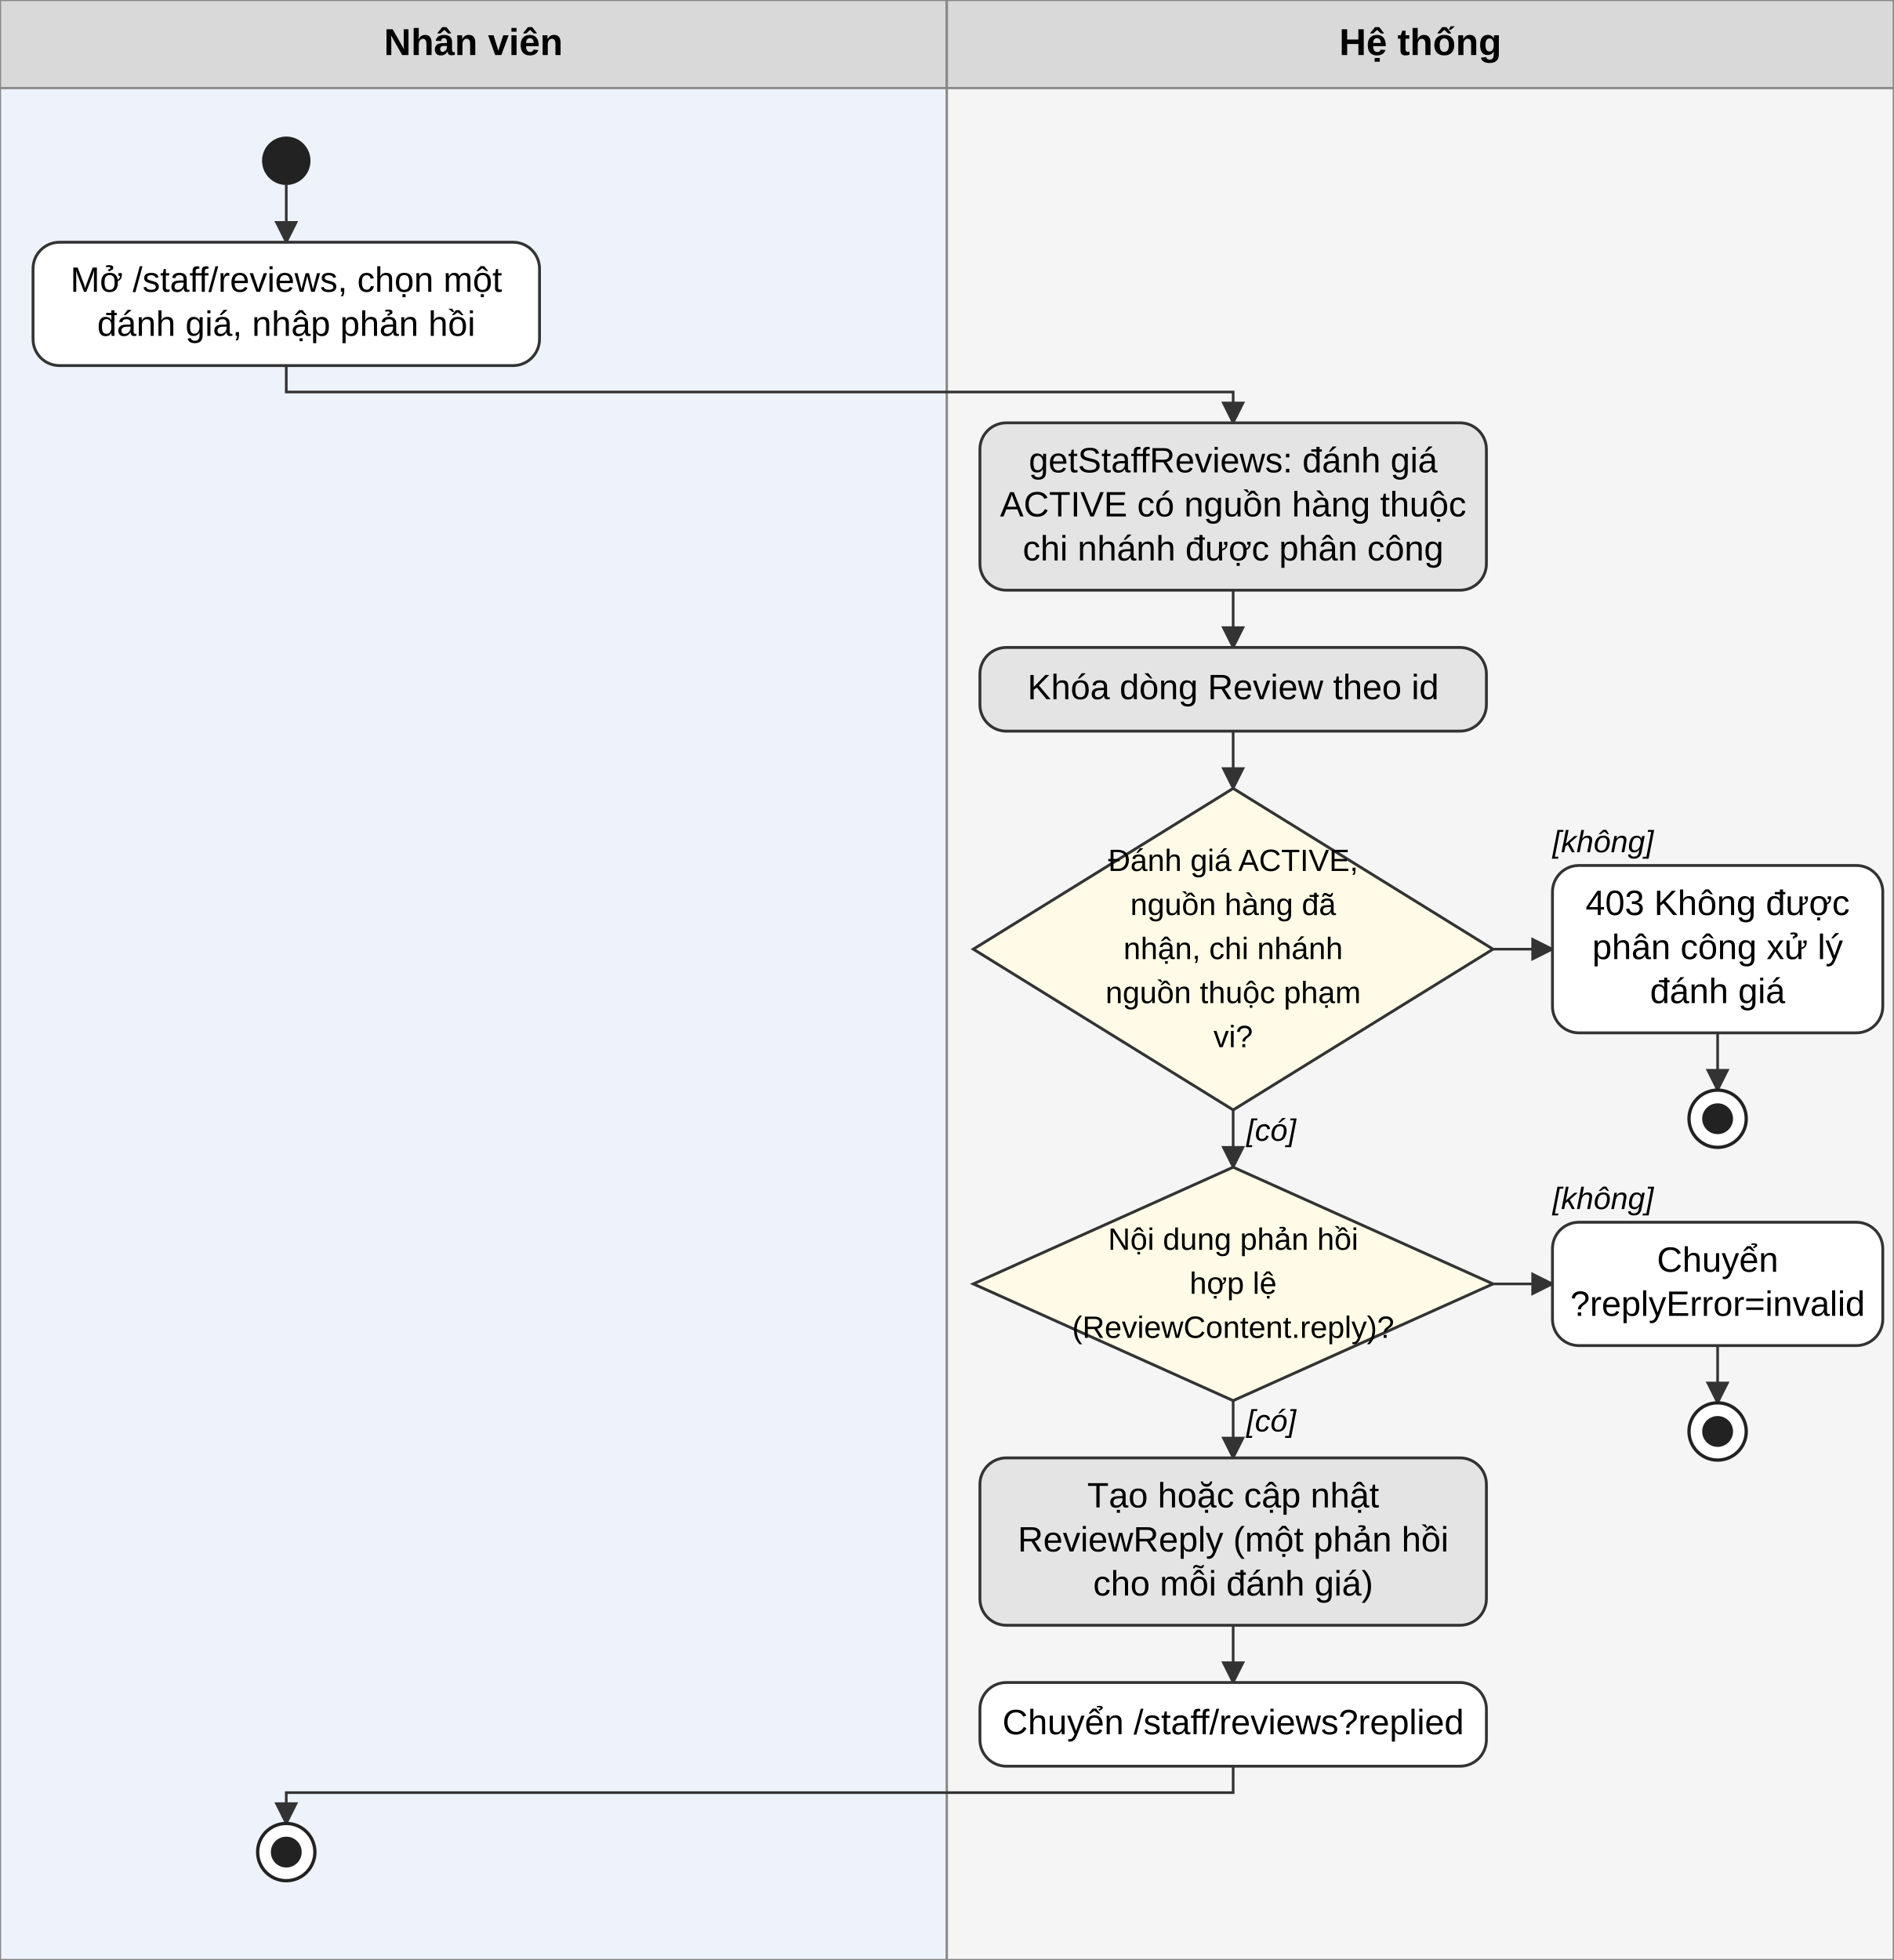
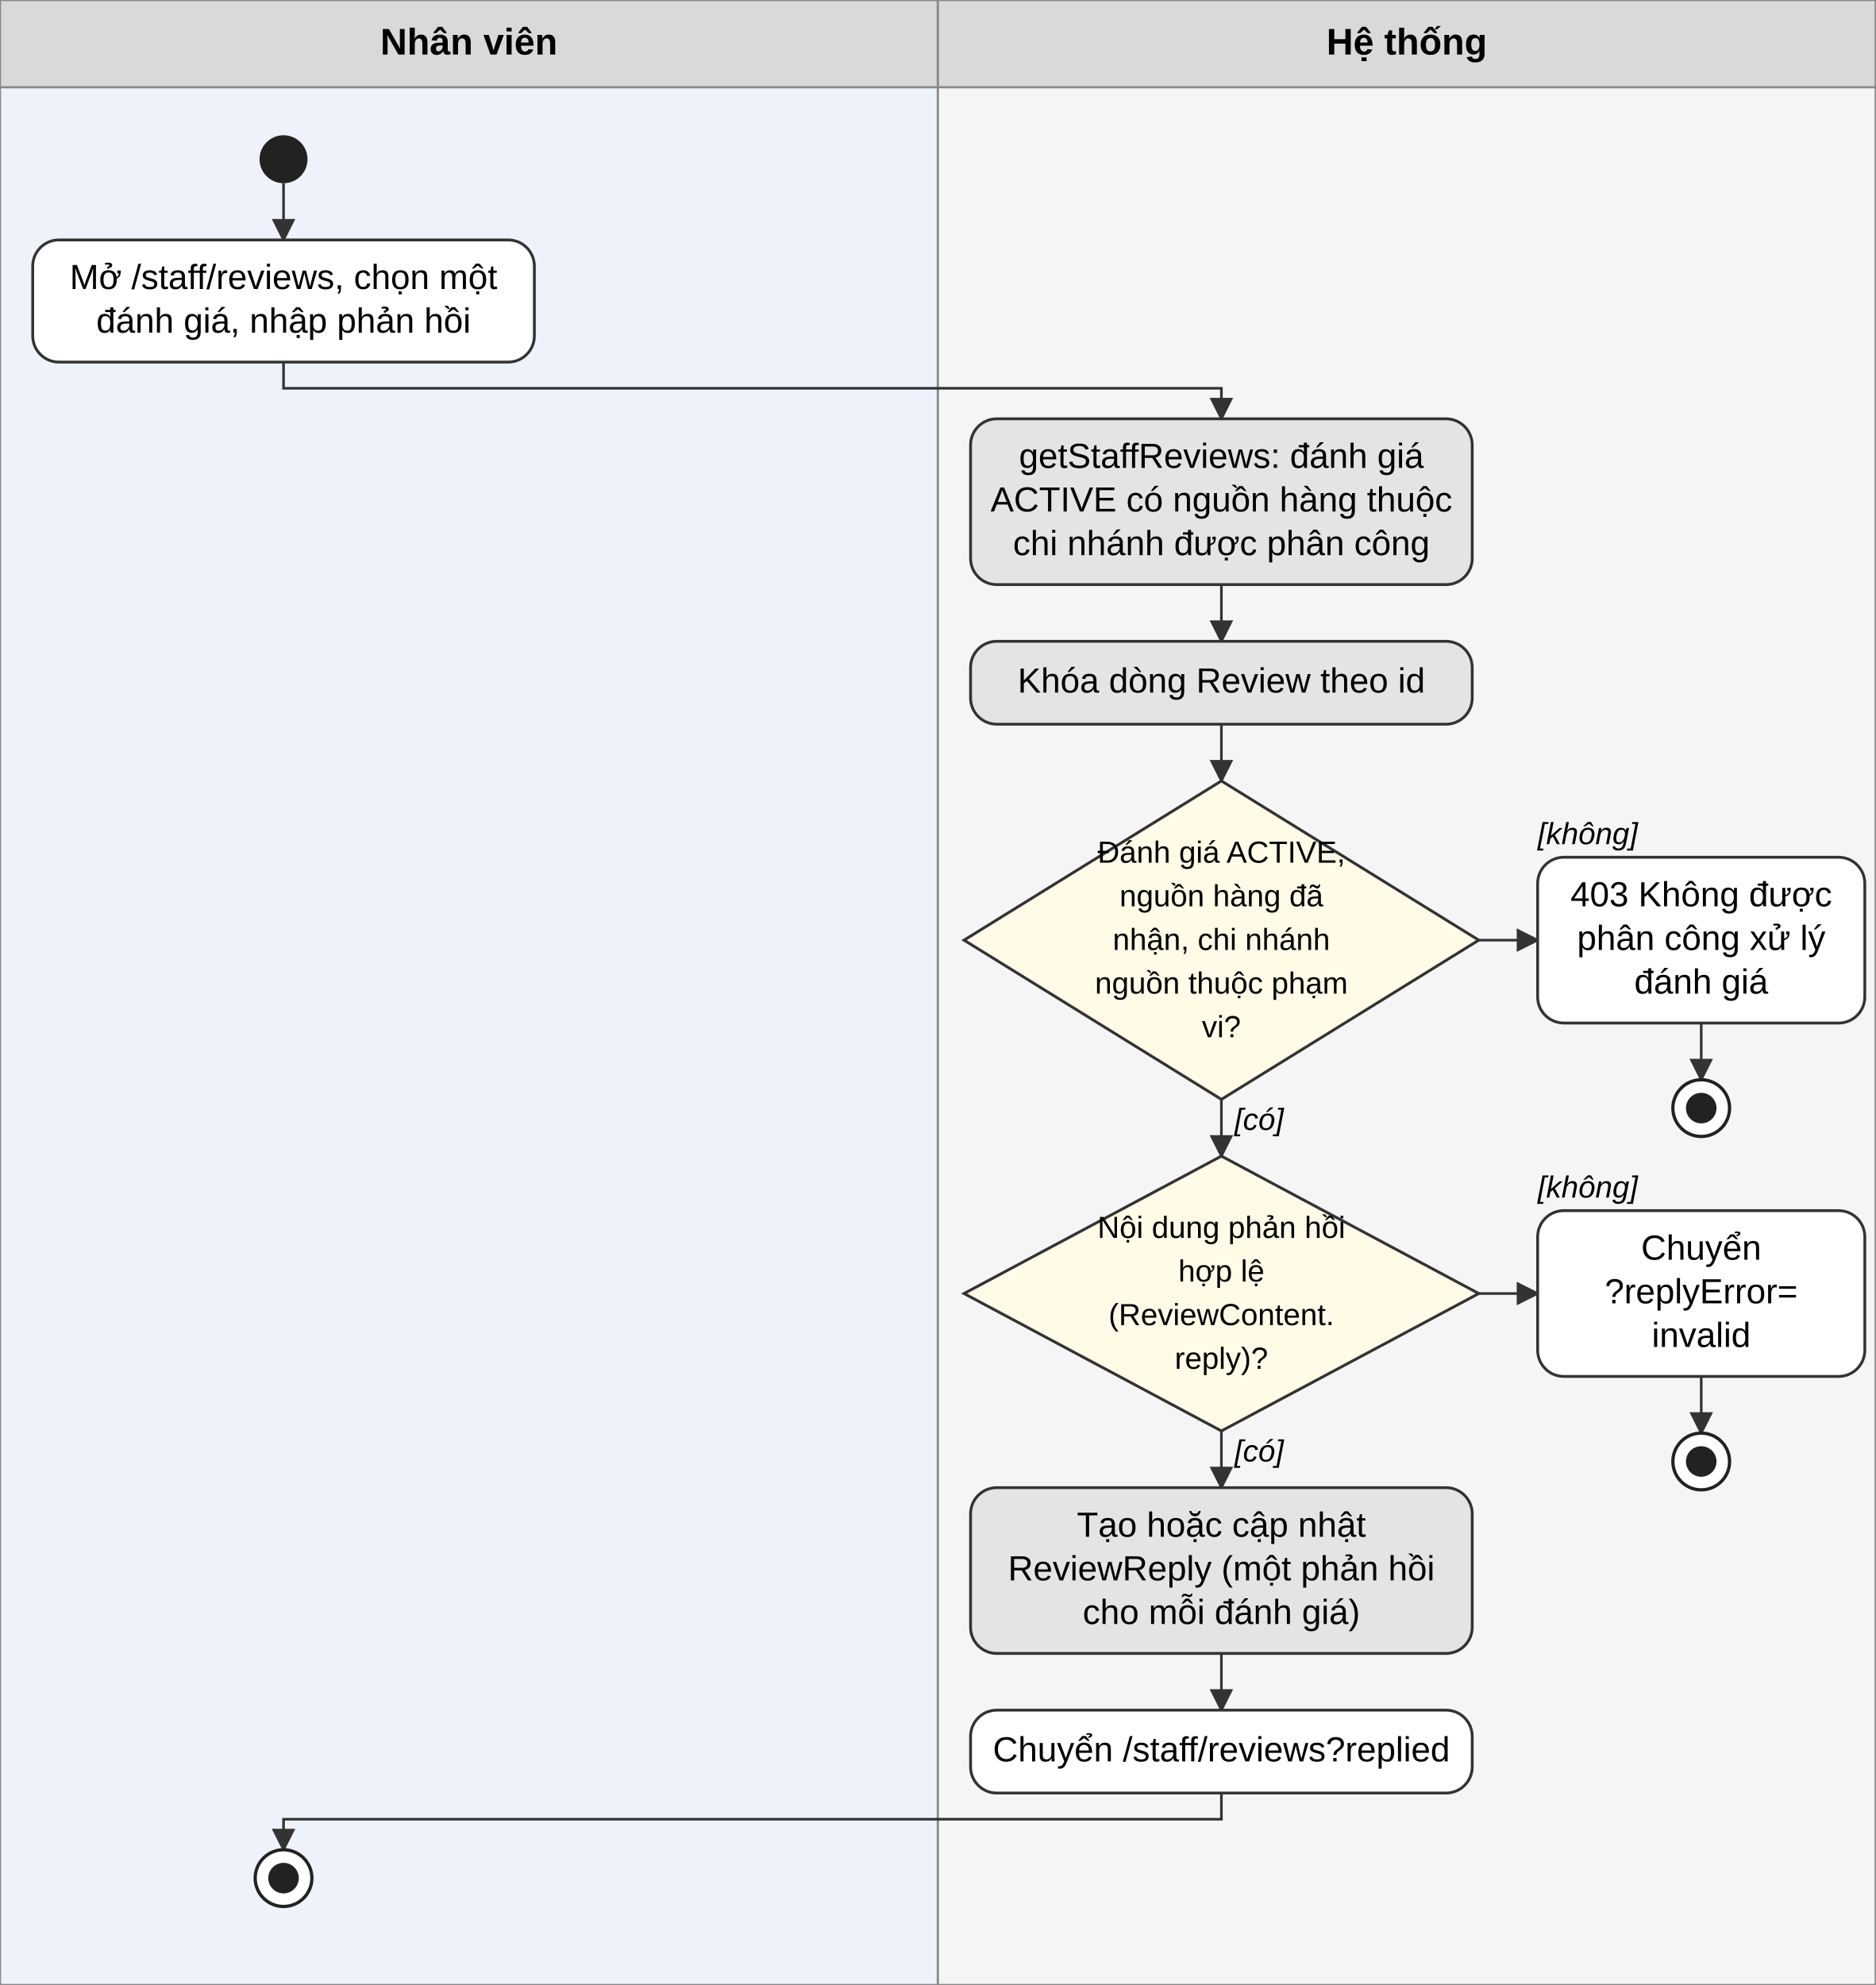
- <svg xmlns="http://www.w3.org/2000/svg" width="860" height="890" viewBox="0 0 860 890" font-family="Arial, Helvetica, sans-serif" font-size="16">
+ <svg xmlns="http://www.w3.org/2000/svg" width="860" height="910" viewBox="0 0 860 910" font-family="Arial, Helvetica, sans-serif" font-size="16">
  <defs>
    <marker id="a" markerWidth="9" markerHeight="9" refX="8" refY="4.5" orient="auto">
      <path d="M0,0 L9,4.5 L0,9 z" fill="#333" />
    </marker>
  </defs>
-   <rect width="860" height="890" fill="#fff" />
-   <rect x="0" y="0" width="430" height="890" fill="#eef3fb" stroke="#888" stroke-width="1" />
+   <rect width="860" height="910" fill="#fff" />
+   <rect x="0" y="0" width="430" height="910" fill="#eef3fb" stroke="#888" stroke-width="1" />
  <rect x="0" y="0" width="430" height="40" fill="#d9d9d9" stroke="#888" />
  <text x="215.0" y="25.0" text-anchor="middle" font-weight="bold" font-size="17">Nhân viên</text>
-   <rect x="430" y="0" width="430" height="890" fill="#f5f5f5" stroke="#888" stroke-width="1" />
+   <rect x="430" y="0" width="430" height="910" fill="#f5f5f5" stroke="#888" stroke-width="1" />
  <rect x="430" y="0" width="430" height="40" fill="#d9d9d9" stroke="#888" />
  <text x="645.0" y="25.0" text-anchor="middle" font-weight="bold" font-size="17">Hệ thống</text>
  <polyline points="130,84 130,110" fill="none" stroke="#333" stroke-width="1.2" marker-end="url(#a)" />
  <polyline points="130,166 130,178 560,178 560,192" fill="none" stroke="#333" stroke-width="1.2" marker-end="url(#a)" />
  <polyline points="560,268 560,294" fill="none" stroke="#333" stroke-width="1.2" marker-end="url(#a)" />
  <polyline points="560,332 560,358" fill="none" stroke="#333" stroke-width="1.2" marker-end="url(#a)" />
  <polyline points="678,431.0 705.0,431.0" fill="none" stroke="#333" stroke-width="1.2" marker-end="url(#a)" />
  <polyline points="780,469.0 780,495.0" fill="none" stroke="#333" stroke-width="1.2" marker-end="url(#a)" />
  <polyline points="560,504 560,530" fill="none" stroke="#333" stroke-width="1.2" marker-end="url(#a)" />
-   <polyline points="678,583.0 705.0,583.0" fill="none" stroke="#333" stroke-width="1.2" marker-end="url(#a)" />
-   <polyline points="780,611.0 780,637.0" fill="none" stroke="#333" stroke-width="1.2" marker-end="url(#a)" />
-   <polyline points="560,636 560,662" fill="none" stroke="#333" stroke-width="1.2" marker-end="url(#a)" />
-   <polyline points="560,738 560,764" fill="none" stroke="#333" stroke-width="1.2" marker-end="url(#a)" />
-   <polyline points="560,802 560,814 130,814 130,828" fill="none" stroke="#333" stroke-width="1.2" marker-end="url(#a)" />
+   <polyline points="678,593.0 705.0,593.0" fill="none" stroke="#333" stroke-width="1.2" marker-end="url(#a)" />
+   <polyline points="780,631.0 780,657.0" fill="none" stroke="#333" stroke-width="1.2" marker-end="url(#a)" />
+   <polyline points="560,656 560,682" fill="none" stroke="#333" stroke-width="1.2" marker-end="url(#a)" />
+   <polyline points="560,758 560,784" fill="none" stroke="#333" stroke-width="1.2" marker-end="url(#a)" />
+   <polyline points="560,822 560,834 130,834 130,848" fill="none" stroke="#333" stroke-width="1.2" marker-end="url(#a)" />
  <circle cx="130" cy="73" r="11" fill="#222" />
  <rect x="15.0" y="110" width="230" height="56" rx="12" fill="#ffffff" stroke="#333" stroke-width="1.3" />
  <text x="130" y="132.5" text-anchor="middle">Mở /staff/reviews, chọn một</text>
  <text x="130" y="152.5" text-anchor="middle">đánh giá, nhập phản hồi</text>
  <rect x="445.0" y="192" width="230" height="76" rx="12" fill="#e4e4e4" stroke="#333" stroke-width="1.3" />
  <text x="560" y="214.5" text-anchor="middle">getStaffReviews: đánh giá</text>
  <text x="560" y="234.5" text-anchor="middle">ACTIVE có nguồn hàng thuộc</text>
  <text x="560" y="254.5" text-anchor="middle">chi nhánh được phân công</text>
  <rect x="445.0" y="294" width="230" height="38" rx="12" fill="#e4e4e4" stroke="#333" stroke-width="1.3" />
  <text x="560" y="317.5" text-anchor="middle">Khóa dòng Review theo id</text>
  <polygon points="560,358 678,431.0 560,504 442,431.0" fill="#fffbe6" stroke="#333" stroke-width="1.3" />
  <text x="560" y="395.5" text-anchor="middle" font-size="14">Đánh giá ACTIVE,</text>
  <text x="560" y="415.5" text-anchor="middle" font-size="14">nguồn hàng đã</text>
  <text x="560" y="435.5" text-anchor="middle" font-size="14">nhận, chi nhánh</text>
  <text x="560" y="455.5" text-anchor="middle" font-size="14">nguồn thuộc phạm</text>
  <text x="560" y="475.5" text-anchor="middle" font-size="14">vi?</text>
  <text x="705.0" y="387.0" font-size="14" font-style="italic">[không]</text>
  <rect x="705.0" y="393.0" width="150" height="76" rx="12" fill="#ffffff" stroke="#333" stroke-width="1.3" />
  <text x="780" y="415.5" text-anchor="middle">403 Không được</text>
  <text x="780" y="435.5" text-anchor="middle">phân công xử lý</text>
  <text x="780" y="455.5" text-anchor="middle">đánh giá</text>
  <circle cx="780" cy="508.0" r="13" fill="#fff" stroke="#222" stroke-width="1.5" />
  <circle cx="780" cy="508.0" r="7" fill="#222" />
  <text x="566" y="518" font-size="14" font-style="italic">[có]</text>
-   <polygon points="560,530 678,583.0 560,636 442,583.0" fill="#fffbe6" stroke="#333" stroke-width="1.3" />
+   <polygon points="560,530 678,593.0 560,656 442,593.0" fill="#fffbe6" stroke="#333" stroke-width="1.3" />
  <text x="560" y="567.5" text-anchor="middle" font-size="14">Nội dung phản hồi</text>
  <text x="560" y="587.5" text-anchor="middle" font-size="14">hợp lệ</text>
-   <text x="560" y="607.5" text-anchor="middle" font-size="14">(ReviewContent.reply)?</text>
+   <text x="560" y="607.5" text-anchor="middle" font-size="14">(ReviewContent.</text>
+   <text x="560" y="627.5" text-anchor="middle" font-size="14">reply)?</text>
  <text x="705.0" y="549.0" font-size="14" font-style="italic">[không]</text>
-   <rect x="705.0" y="555.0" width="150" height="56" rx="12" fill="#ffffff" stroke="#333" stroke-width="1.3" />
+   <rect x="705.0" y="555.0" width="150" height="76" rx="12" fill="#ffffff" stroke="#333" stroke-width="1.3" />
  <text x="780" y="577.5" text-anchor="middle">Chuyển</text>
-   <text x="780" y="597.5" text-anchor="middle">?replyError=invalid</text>
-   <circle cx="780" cy="650.0" r="13" fill="#fff" stroke="#222" stroke-width="1.5" />
-   <circle cx="780" cy="650.0" r="7" fill="#222" />
-   <text x="566" y="650" font-size="14" font-style="italic">[có]</text>
-   <rect x="445.0" y="662" width="230" height="76" rx="12" fill="#e4e4e4" stroke="#333" stroke-width="1.3" />
-   <text x="560" y="684.5" text-anchor="middle">Tạo hoặc cập nhật</text>
-   <text x="560" y="704.5" text-anchor="middle">ReviewReply (một phản hồi</text>
-   <text x="560" y="724.5" text-anchor="middle">cho mỗi đánh giá)</text>
-   <rect x="445.0" y="764" width="230" height="38" rx="12" fill="#ffffff" stroke="#333" stroke-width="1.3" />
-   <text x="560" y="787.5" text-anchor="middle">Chuyển /staff/reviews?replied</text>
-   <circle cx="130" cy="841" r="13" fill="#fff" stroke="#222" stroke-width="1.5" />
-   <circle cx="130" cy="841" r="7" fill="#222" />
+   <text x="780" y="597.5" text-anchor="middle">?replyError=</text>
+   <text x="780" y="617.5" text-anchor="middle">invalid</text>
+   <circle cx="780" cy="670.0" r="13" fill="#fff" stroke="#222" stroke-width="1.5" />
+   <circle cx="780" cy="670.0" r="7" fill="#222" />
+   <text x="566" y="670" font-size="14" font-style="italic">[có]</text>
+   <rect x="445.0" y="682" width="230" height="76" rx="12" fill="#e4e4e4" stroke="#333" stroke-width="1.3" />
+   <text x="560" y="704.5" text-anchor="middle">Tạo hoặc cập nhật</text>
+   <text x="560" y="724.5" text-anchor="middle">ReviewReply (một phản hồi</text>
+   <text x="560" y="744.5" text-anchor="middle">cho mỗi đánh giá)</text>
+   <rect x="445.0" y="784" width="230" height="38" rx="12" fill="#ffffff" stroke="#333" stroke-width="1.3" />
+   <text x="560" y="807.5" text-anchor="middle">Chuyển /staff/reviews?replied</text>
+   <circle cx="130" cy="861" r="13" fill="#fff" stroke="#222" stroke-width="1.5" />
+   <circle cx="130" cy="861" r="7" fill="#222" />
</svg>
